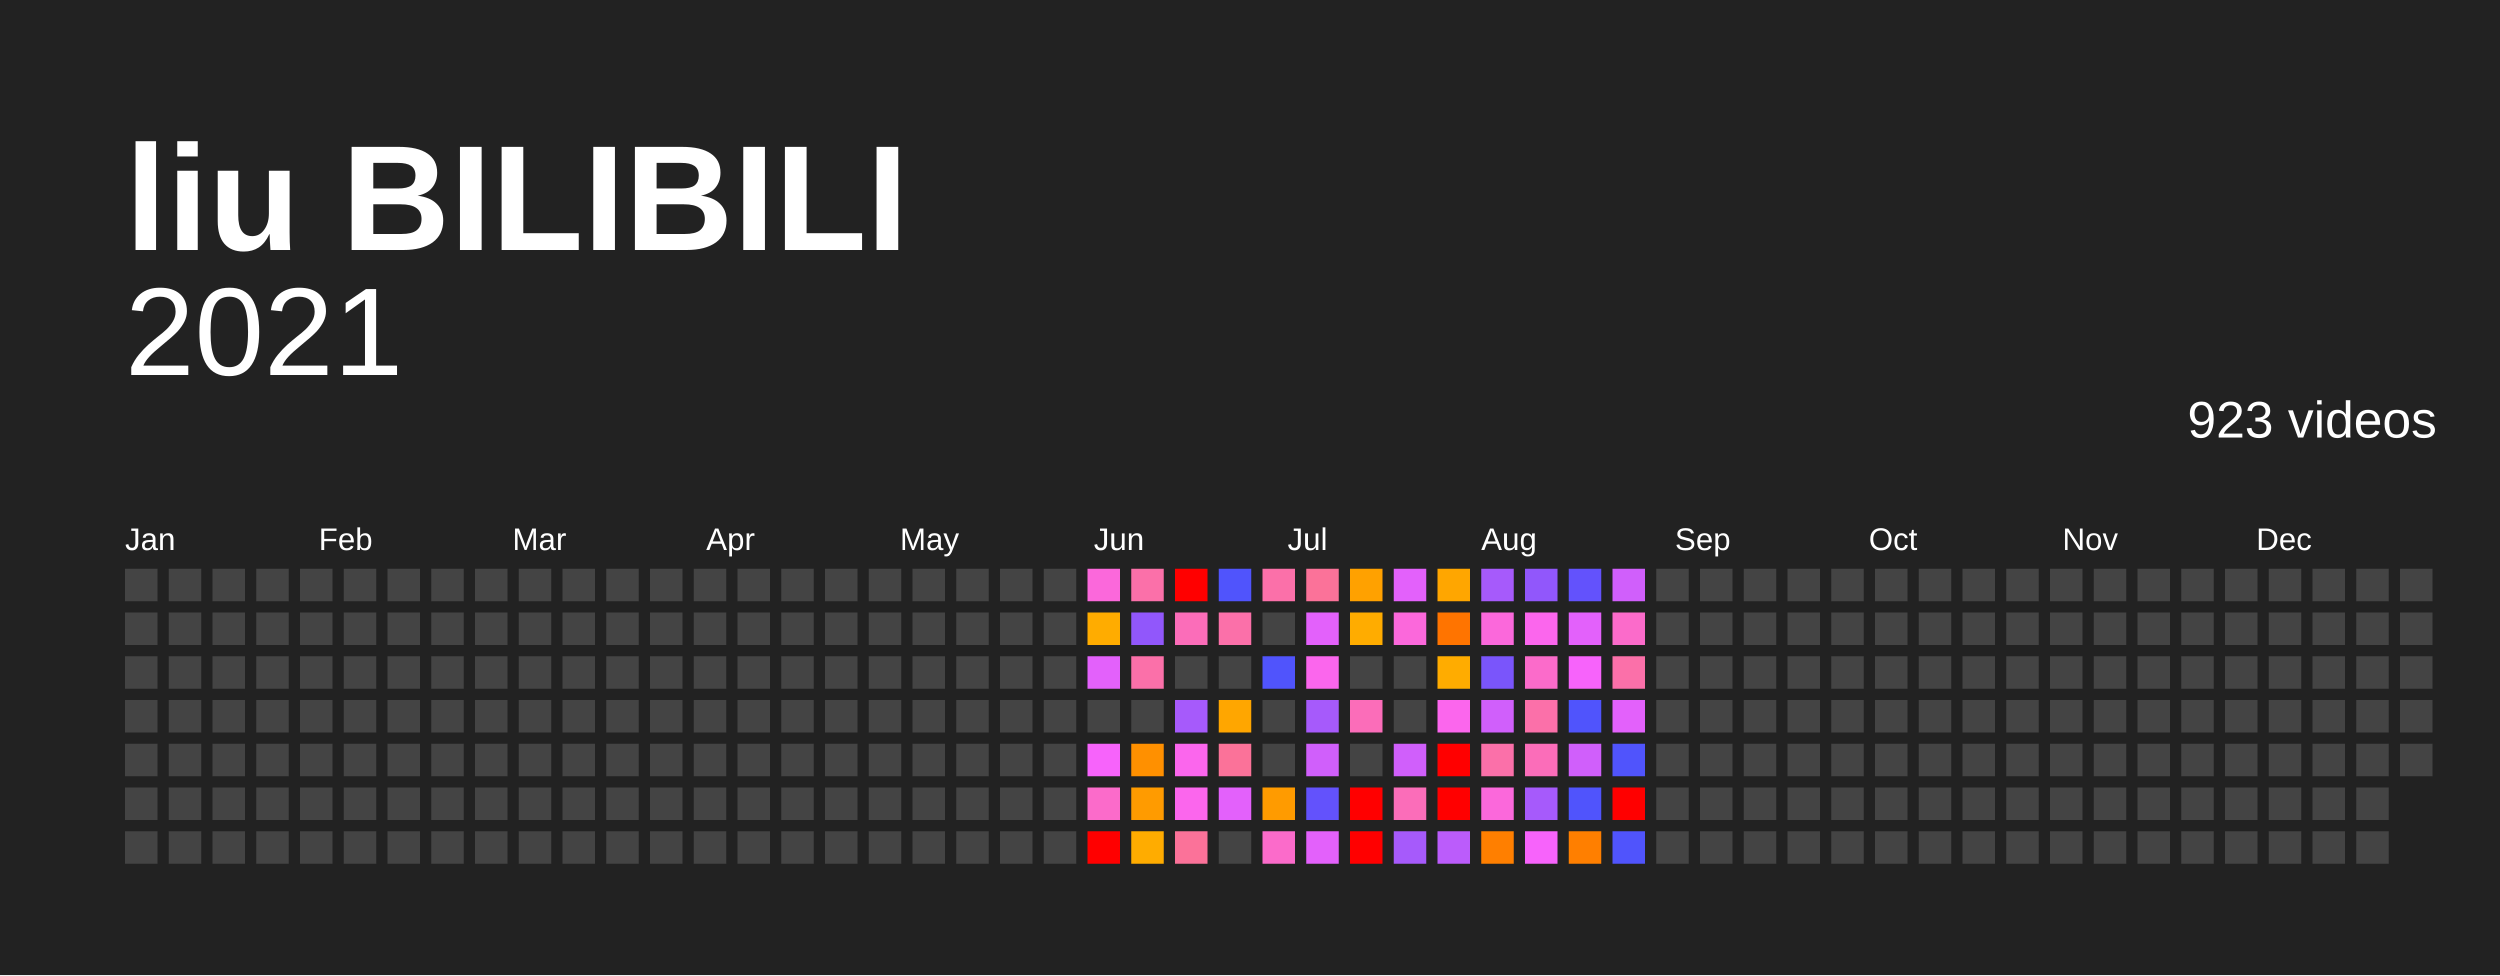
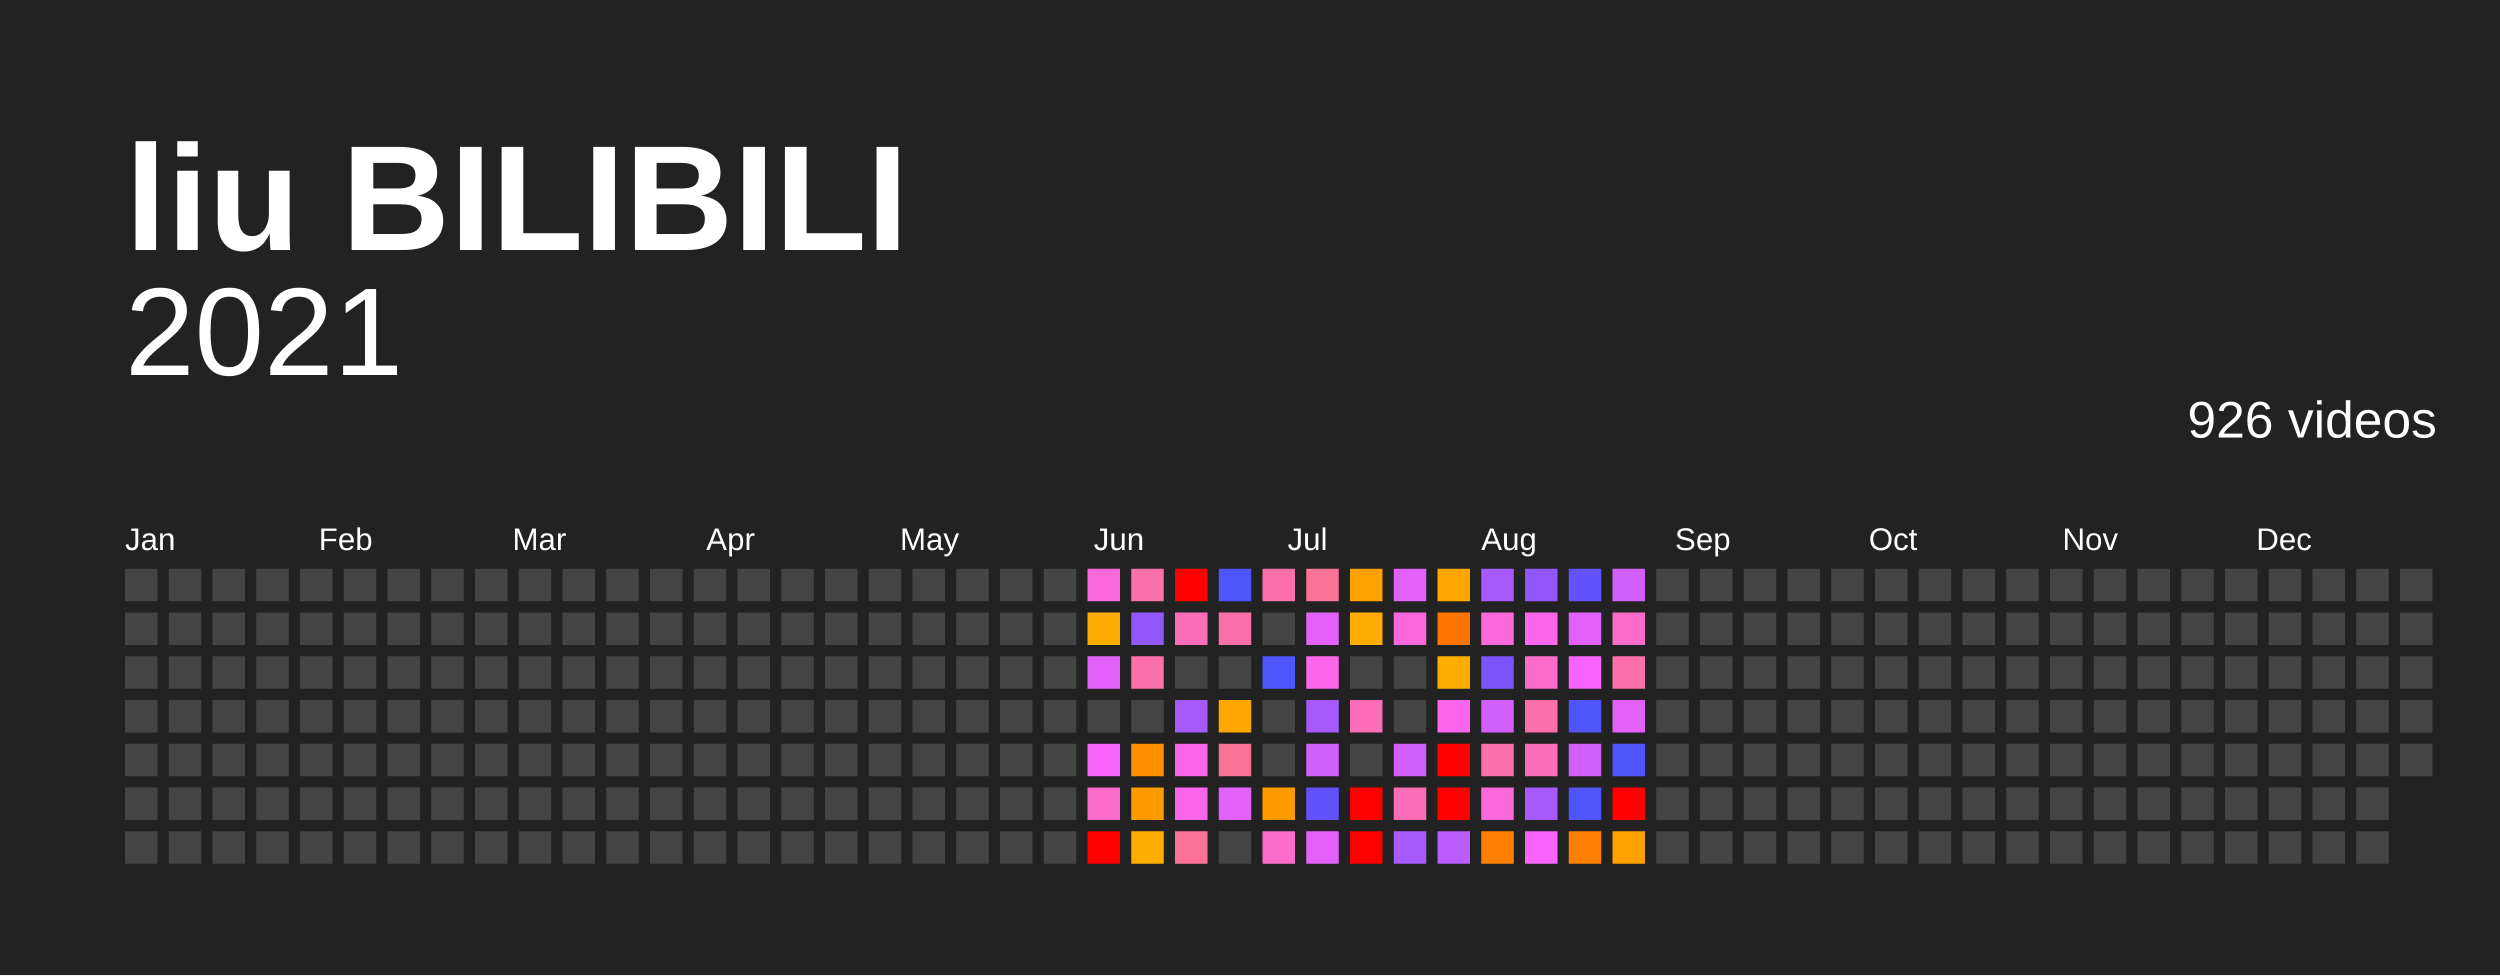
<svg xmlns="http://www.w3.org/2000/svg" baseProfile="full" height="78mm" version="1.1" viewBox="0,0,200,78" width="200mm">
  <defs />
  <rect fill="#222222" height="78" width="200" x="0" y="0" />
  <text fill="#FFFFFF" style="font-size:12px; font-family:Arial; font-weight:bold;" x="10" y="20">liu BILIBILI</text>
  <text alignment-baseline="hanging" fill="#FFFFFF" style="font-size:10.0px; font-family:Arial;" x="10" y="30">2021</text>
-   <text alignment-baseline="hanging" fill="#FFFFFF" style="font-size:4.125px; font-family:Arial;" x="175" y="35">923 videos</text>
+   <text alignment-baseline="hanging" fill="#FFFFFF" style="font-size:4.125px; font-family:Arial;" x="175" y="35">926 videos</text>
  <text fill="#FFFFFF" style="font-size:2.5px; font-family:Arial" x="10.0" y="44">Jan</text>
  <text fill="#FFFFFF" style="font-size:2.5px; font-family:Arial" x="25.5" y="44">Feb</text>
  <text fill="#FFFFFF" style="font-size:2.5px; font-family:Arial" x="41.0" y="44">Mar</text>
  <text fill="#FFFFFF" style="font-size:2.5px; font-family:Arial" x="56.5" y="44">Apr</text>
  <text fill="#FFFFFF" style="font-size:2.5px; font-family:Arial" x="72.0" y="44">May</text>
  <text fill="#FFFFFF" style="font-size:2.5px; font-family:Arial" x="87.5" y="44">Jun</text>
  <text fill="#FFFFFF" style="font-size:2.5px; font-family:Arial" x="103.0" y="44">Jul</text>
  <text fill="#FFFFFF" style="font-size:2.5px; font-family:Arial" x="118.5" y="44">Aug</text>
  <text fill="#FFFFFF" style="font-size:2.5px; font-family:Arial" x="134.0" y="44">Sep</text>
  <text fill="#FFFFFF" style="font-size:2.5px; font-family:Arial" x="149.5" y="44">Oct</text>
  <text fill="#FFFFFF" style="font-size:2.5px; font-family:Arial" x="165.0" y="44">Nov</text>
  <text fill="#FFFFFF" style="font-size:2.5px; font-family:Arial" x="180.5" y="44">Dec</text>
  <rect fill="#444444" height="2.6" width="2.6" x="10.0" y="45.5" />
  <rect fill="#444444" height="2.6" width="2.6" x="10.0" y="49.0" />
  <rect fill="#444444" height="2.6" width="2.6" x="10.0" y="52.5" />
  <rect fill="#444444" height="2.6" width="2.6" x="10.0" y="56.0" />
  <rect fill="#444444" height="2.6" width="2.6" x="10.0" y="59.5" />
  <rect fill="#444444" height="2.6" width="2.6" x="10.0" y="63.0" />
  <rect fill="#444444" height="2.6" width="2.6" x="10.0" y="66.5" />
  <rect fill="#444444" height="2.6" width="2.6" x="13.5" y="45.5" />
  <rect fill="#444444" height="2.6" width="2.6" x="13.5" y="49.0" />
  <rect fill="#444444" height="2.6" width="2.6" x="13.5" y="52.5" />
  <rect fill="#444444" height="2.6" width="2.6" x="13.5" y="56.0" />
  <rect fill="#444444" height="2.6" width="2.6" x="13.5" y="59.5" />
  <rect fill="#444444" height="2.6" width="2.6" x="13.5" y="63.0" />
  <rect fill="#444444" height="2.6" width="2.6" x="13.5" y="66.5" />
  <rect fill="#444444" height="2.6" width="2.6" x="17.0" y="45.5" />
  <rect fill="#444444" height="2.6" width="2.6" x="17.0" y="49.0" />
  <rect fill="#444444" height="2.6" width="2.6" x="17.0" y="52.5" />
  <rect fill="#444444" height="2.6" width="2.6" x="17.0" y="56.0" />
  <rect fill="#444444" height="2.6" width="2.6" x="17.0" y="59.5" />
  <rect fill="#444444" height="2.6" width="2.6" x="17.0" y="63.0" />
  <rect fill="#444444" height="2.6" width="2.6" x="17.0" y="66.5" />
  <rect fill="#444444" height="2.6" width="2.6" x="20.5" y="45.5" />
  <rect fill="#444444" height="2.6" width="2.6" x="20.5" y="49.0" />
  <rect fill="#444444" height="2.6" width="2.6" x="20.5" y="52.5" />
  <rect fill="#444444" height="2.6" width="2.6" x="20.5" y="56.0" />
  <rect fill="#444444" height="2.6" width="2.6" x="20.5" y="59.5" />
  <rect fill="#444444" height="2.6" width="2.6" x="20.5" y="63.0" />
  <rect fill="#444444" height="2.6" width="2.6" x="20.5" y="66.5" />
  <rect fill="#444444" height="2.6" width="2.6" x="24.0" y="45.5" />
  <rect fill="#444444" height="2.6" width="2.6" x="24.0" y="49.0" />
  <rect fill="#444444" height="2.6" width="2.6" x="24.0" y="52.5" />
  <rect fill="#444444" height="2.6" width="2.6" x="24.0" y="56.0" />
  <rect fill="#444444" height="2.6" width="2.6" x="24.0" y="59.5" />
  <rect fill="#444444" height="2.6" width="2.6" x="24.0" y="63.0" />
  <rect fill="#444444" height="2.6" width="2.6" x="24.0" y="66.5" />
  <rect fill="#444444" height="2.6" width="2.6" x="27.5" y="45.5" />
  <rect fill="#444444" height="2.6" width="2.6" x="27.5" y="49.0" />
  <rect fill="#444444" height="2.6" width="2.6" x="27.5" y="52.5" />
  <rect fill="#444444" height="2.6" width="2.6" x="27.5" y="56.0" />
  <rect fill="#444444" height="2.6" width="2.6" x="27.5" y="59.5" />
  <rect fill="#444444" height="2.6" width="2.6" x="27.5" y="63.0" />
  <rect fill="#444444" height="2.6" width="2.6" x="27.5" y="66.5" />
  <rect fill="#444444" height="2.6" width="2.6" x="31.0" y="45.5" />
  <rect fill="#444444" height="2.6" width="2.6" x="31.0" y="49.0" />
  <rect fill="#444444" height="2.6" width="2.6" x="31.0" y="52.5" />
  <rect fill="#444444" height="2.6" width="2.6" x="31.0" y="56.0" />
  <rect fill="#444444" height="2.6" width="2.6" x="31.0" y="59.5" />
  <rect fill="#444444" height="2.6" width="2.6" x="31.0" y="63.0" />
  <rect fill="#444444" height="2.6" width="2.6" x="31.0" y="66.5" />
  <rect fill="#444444" height="2.6" width="2.6" x="34.5" y="45.5" />
  <rect fill="#444444" height="2.6" width="2.6" x="34.5" y="49.0" />
  <rect fill="#444444" height="2.6" width="2.6" x="34.5" y="52.5" />
  <rect fill="#444444" height="2.6" width="2.6" x="34.5" y="56.0" />
  <rect fill="#444444" height="2.6" width="2.6" x="34.5" y="59.5" />
  <rect fill="#444444" height="2.6" width="2.6" x="34.5" y="63.0" />
  <rect fill="#444444" height="2.6" width="2.6" x="34.5" y="66.5" />
  <rect fill="#444444" height="2.6" width="2.6" x="38.0" y="45.5" />
  <rect fill="#444444" height="2.6" width="2.6" x="38.0" y="49.0" />
  <rect fill="#444444" height="2.6" width="2.6" x="38.0" y="52.5" />
  <rect fill="#444444" height="2.6" width="2.6" x="38.0" y="56.0" />
  <rect fill="#444444" height="2.6" width="2.6" x="38.0" y="59.5" />
  <rect fill="#444444" height="2.6" width="2.6" x="38.0" y="63.0" />
  <rect fill="#444444" height="2.6" width="2.6" x="38.0" y="66.5" />
  <rect fill="#444444" height="2.6" width="2.6" x="41.5" y="45.5" />
  <rect fill="#444444" height="2.6" width="2.6" x="41.5" y="49.0" />
  <rect fill="#444444" height="2.6" width="2.6" x="41.5" y="52.5" />
  <rect fill="#444444" height="2.6" width="2.6" x="41.5" y="56.0" />
  <rect fill="#444444" height="2.6" width="2.6" x="41.5" y="59.5" />
  <rect fill="#444444" height="2.6" width="2.6" x="41.5" y="63.0" />
  <rect fill="#444444" height="2.6" width="2.6" x="41.5" y="66.5" />
  <rect fill="#444444" height="2.6" width="2.6" x="45.0" y="45.5" />
  <rect fill="#444444" height="2.6" width="2.6" x="45.0" y="49.0" />
  <rect fill="#444444" height="2.6" width="2.6" x="45.0" y="52.5" />
  <rect fill="#444444" height="2.6" width="2.6" x="45.0" y="56.0" />
  <rect fill="#444444" height="2.6" width="2.6" x="45.0" y="59.5" />
  <rect fill="#444444" height="2.6" width="2.6" x="45.0" y="63.0" />
  <rect fill="#444444" height="2.6" width="2.6" x="45.0" y="66.5" />
  <rect fill="#444444" height="2.6" width="2.6" x="48.5" y="45.5" />
  <rect fill="#444444" height="2.6" width="2.6" x="48.5" y="49.0" />
  <rect fill="#444444" height="2.6" width="2.6" x="48.5" y="52.5" />
  <rect fill="#444444" height="2.6" width="2.6" x="48.5" y="56.0" />
  <rect fill="#444444" height="2.6" width="2.6" x="48.5" y="59.5" />
  <rect fill="#444444" height="2.6" width="2.6" x="48.5" y="63.0" />
  <rect fill="#444444" height="2.6" width="2.6" x="48.5" y="66.5" />
  <rect fill="#444444" height="2.6" width="2.6" x="52.0" y="45.5" />
  <rect fill="#444444" height="2.6" width="2.6" x="52.0" y="49.0" />
  <rect fill="#444444" height="2.6" width="2.6" x="52.0" y="52.5" />
  <rect fill="#444444" height="2.6" width="2.6" x="52.0" y="56.0" />
  <rect fill="#444444" height="2.6" width="2.6" x="52.0" y="59.5" />
  <rect fill="#444444" height="2.6" width="2.6" x="52.0" y="63.0" />
  <rect fill="#444444" height="2.6" width="2.6" x="52.0" y="66.5" />
  <rect fill="#444444" height="2.6" width="2.6" x="55.5" y="45.5" />
  <rect fill="#444444" height="2.6" width="2.6" x="55.5" y="49.0" />
  <rect fill="#444444" height="2.6" width="2.6" x="55.5" y="52.5" />
  <rect fill="#444444" height="2.6" width="2.6" x="55.5" y="56.0" />
  <rect fill="#444444" height="2.6" width="2.6" x="55.5" y="59.5" />
  <rect fill="#444444" height="2.6" width="2.6" x="55.5" y="63.0" />
  <rect fill="#444444" height="2.6" width="2.6" x="55.5" y="66.5" />
  <rect fill="#444444" height="2.6" width="2.6" x="59.0" y="45.5" />
  <rect fill="#444444" height="2.6" width="2.6" x="59.0" y="49.0" />
  <rect fill="#444444" height="2.6" width="2.6" x="59.0" y="52.5" />
  <rect fill="#444444" height="2.6" width="2.6" x="59.0" y="56.0" />
  <rect fill="#444444" height="2.6" width="2.6" x="59.0" y="59.5" />
  <rect fill="#444444" height="2.6" width="2.6" x="59.0" y="63.0" />
  <rect fill="#444444" height="2.6" width="2.6" x="59.0" y="66.5" />
  <rect fill="#444444" height="2.6" width="2.6" x="62.5" y="45.5" />
  <rect fill="#444444" height="2.6" width="2.6" x="62.5" y="49.0" />
  <rect fill="#444444" height="2.6" width="2.6" x="62.5" y="52.5" />
  <rect fill="#444444" height="2.6" width="2.6" x="62.5" y="56.0" />
  <rect fill="#444444" height="2.6" width="2.6" x="62.5" y="59.5" />
  <rect fill="#444444" height="2.6" width="2.6" x="62.5" y="63.0" />
  <rect fill="#444444" height="2.6" width="2.6" x="62.5" y="66.5" />
  <rect fill="#444444" height="2.6" width="2.6" x="66.0" y="45.5" />
  <rect fill="#444444" height="2.6" width="2.6" x="66.0" y="49.0" />
  <rect fill="#444444" height="2.6" width="2.6" x="66.0" y="52.5" />
  <rect fill="#444444" height="2.6" width="2.6" x="66.0" y="56.0" />
  <rect fill="#444444" height="2.6" width="2.6" x="66.0" y="59.5" />
  <rect fill="#444444" height="2.6" width="2.6" x="66.0" y="63.0" />
  <rect fill="#444444" height="2.6" width="2.6" x="66.0" y="66.5" />
  <rect fill="#444444" height="2.6" width="2.6" x="69.5" y="45.5" />
  <rect fill="#444444" height="2.6" width="2.6" x="69.5" y="49.0" />
  <rect fill="#444444" height="2.6" width="2.6" x="69.5" y="52.5" />
  <rect fill="#444444" height="2.6" width="2.6" x="69.5" y="56.0" />
  <rect fill="#444444" height="2.6" width="2.6" x="69.5" y="59.5" />
  <rect fill="#444444" height="2.6" width="2.6" x="69.5" y="63.0" />
  <rect fill="#444444" height="2.6" width="2.6" x="69.5" y="66.5" />
  <rect fill="#444444" height="2.6" width="2.6" x="73.0" y="45.5" />
  <rect fill="#444444" height="2.6" width="2.6" x="73.0" y="49.0" />
  <rect fill="#444444" height="2.6" width="2.6" x="73.0" y="52.5" />
  <rect fill="#444444" height="2.6" width="2.6" x="73.0" y="56.0" />
  <rect fill="#444444" height="2.6" width="2.6" x="73.0" y="59.5" />
  <rect fill="#444444" height="2.6" width="2.6" x="73.0" y="63.0" />
  <rect fill="#444444" height="2.6" width="2.6" x="73.0" y="66.5" />
  <rect fill="#444444" height="2.6" width="2.6" x="76.5" y="45.5" />
  <rect fill="#444444" height="2.6" width="2.6" x="76.5" y="49.0" />
  <rect fill="#444444" height="2.6" width="2.6" x="76.5" y="52.5" />
  <rect fill="#444444" height="2.6" width="2.6" x="76.5" y="56.0" />
  <rect fill="#444444" height="2.6" width="2.6" x="76.5" y="59.5" />
  <rect fill="#444444" height="2.6" width="2.6" x="76.5" y="63.0" />
  <rect fill="#444444" height="2.6" width="2.6" x="76.5" y="66.5" />
  <rect fill="#444444" height="2.6" width="2.6" x="80.0" y="45.5" />
  <rect fill="#444444" height="2.6" width="2.6" x="80.0" y="49.0" />
  <rect fill="#444444" height="2.6" width="2.6" x="80.0" y="52.5" />
  <rect fill="#444444" height="2.6" width="2.6" x="80.0" y="56.0" />
  <rect fill="#444444" height="2.6" width="2.6" x="80.0" y="59.5" />
  <rect fill="#444444" height="2.6" width="2.6" x="80.0" y="63.0" />
  <rect fill="#444444" height="2.6" width="2.6" x="80.0" y="66.5" />
  <rect fill="#444444" height="2.6" width="2.6" x="83.5" y="45.5" />
  <rect fill="#444444" height="2.6" width="2.6" x="83.5" y="49.0" />
  <rect fill="#444444" height="2.6" width="2.6" x="83.5" y="52.5" />
  <rect fill="#444444" height="2.6" width="2.6" x="83.5" y="56.0" />
  <rect fill="#444444" height="2.6" width="2.6" x="83.5" y="59.5" />
  <rect fill="#444444" height="2.6" width="2.6" x="83.5" y="63.0" />
  <rect fill="#444444" height="2.6" width="2.6" x="83.5" y="66.5" />
  <rect fill="#fb68db" height="2.6" width="2.6" x="87.0" y="45.5" />
  <rect fill="#ffac00" height="2.6" width="2.6" x="87.0" y="49.0" />
  <rect fill="#e361fb" height="2.6" width="2.6" x="87.0" y="52.5" />
  <rect fill="#444444" height="2.6" width="2.6" x="87.0" y="56.0" />
  <rect fill="#f763fb" height="2.6" width="2.6" x="87.0" y="59.5" />
  <rect fill="#fb6bca" height="2.6" width="2.6" x="87.0" y="63.0" />
  <rect fill="red" height="2.6" width="2.6" x="87.0" y="66.5" />
  <rect fill="#fb70a9" height="2.6" width="2.6" x="90.5" y="45.5" />
  <rect fill="#9157fb" height="2.6" width="2.6" x="90.5" y="49.0" />
  <rect fill="#fb70a9" height="2.6" width="2.6" x="90.5" y="52.5" />
  <rect fill="#444444" height="2.6" width="2.6" x="90.5" y="56.0" />
  <rect fill="#ff9000" height="2.6" width="2.6" x="90.5" y="59.5" />
  <rect fill="#ff9b00" height="2.6" width="2.6" x="90.5" y="63.0" />
  <rect fill="#ffac00" height="2.6" width="2.6" x="90.5" y="66.5" />
  <rect fill="red" height="2.6" width="2.6" x="94.0" y="45.5" />
  <rect fill="#fb6db9" height="2.6" width="2.6" x="94.0" y="49.0" />
  <rect fill="#444444" height="2.6" width="2.6" x="94.0" y="52.5" />
  <rect fill="#a65afb" height="2.6" width="2.6" x="94.0" y="56.0" />
  <rect fill="#fb66ed" height="2.6" width="2.6" x="94.0" y="59.5" />
  <rect fill="#fb66ed" height="2.6" width="2.6" x="94.0" y="63.0" />
  <rect fill="#fb7299" height="2.6" width="2.6" x="94.0" y="66.5" />
  <rect fill="#5054fc" height="2.6" width="2.6" x="97.5" y="45.5" />
  <rect fill="#fb70a9" height="2.6" width="2.6" x="97.5" y="49.0" />
  <rect fill="#444444" height="2.6" width="2.6" x="97.5" y="52.5" />
  <rect fill="#ffa600" height="2.6" width="2.6" x="97.5" y="56.0" />
  <rect fill="#fb7299" height="2.6" width="2.6" x="97.5" y="59.5" />
  <rect fill="#e361fb" height="2.6" width="2.6" x="97.5" y="63.0" />
  <rect fill="#444444" height="2.6" width="2.6" x="97.5" y="66.5" />
  <rect fill="#fb70a9" height="2.6" width="2.6" x="101.0" y="45.5" />
  <rect fill="#444444" height="2.6" width="2.6" x="101.0" y="49.0" />
  <rect fill="#5054fc" height="2.6" width="2.6" x="101.0" y="52.5" />
  <rect fill="#444444" height="2.6" width="2.6" x="101.0" y="56.0" />
  <rect fill="#444444" height="2.6" width="2.6" x="101.0" y="59.5" />
  <rect fill="#ff9b00" height="2.6" width="2.6" x="101.0" y="63.0" />
  <rect fill="#fb6bca" height="2.6" width="2.6" x="101.0" y="66.5" />
  <rect fill="#fb7299" height="2.6" width="2.6" x="104.5" y="45.5" />
  <rect fill="#e361fb" height="2.6" width="2.6" x="104.5" y="49.0" />
  <rect fill="#fb66ed" height="2.6" width="2.6" x="104.5" y="52.5" />
  <rect fill="#a65afb" height="2.6" width="2.6" x="104.5" y="56.0" />
  <rect fill="#d05ffb" height="2.6" width="2.6" x="104.5" y="59.5" />
  <rect fill="#6352fc" height="2.6" width="2.6" x="104.5" y="63.0" />
  <rect fill="#e361fb" height="2.6" width="2.6" x="104.5" y="66.5" />
  <rect fill="#ffa100" height="2.6" width="2.6" x="108.0" y="45.5" />
  <rect fill="#ffac00" height="2.6" width="2.6" x="108.0" y="49.0" />
  <rect fill="#444444" height="2.6" width="2.6" x="108.0" y="52.5" />
  <rect fill="#fb6db9" height="2.6" width="2.6" x="108.0" y="56.0" />
  <rect fill="#444444" height="2.6" width="2.6" x="108.0" y="59.5" />
  <rect fill="red" height="2.6" width="2.6" x="108.0" y="63.0" />
  <rect fill="red" height="2.6" width="2.6" x="108.0" y="66.5" />
  <rect fill="#e361fb" height="2.6" width="2.6" x="111.5" y="45.5" />
  <rect fill="#fb68db" height="2.6" width="2.6" x="111.5" y="49.0" />
  <rect fill="#444444" height="2.6" width="2.6" x="111.5" y="52.5" />
  <rect fill="#444444" height="2.6" width="2.6" x="111.5" y="56.0" />
  <rect fill="#d05ffb" height="2.6" width="2.6" x="111.5" y="59.5" />
  <rect fill="#fb6db9" height="2.6" width="2.6" x="111.5" y="63.0" />
  <rect fill="#a65afb" height="2.6" width="2.6" x="111.5" y="66.5" />
  <rect fill="#ffa600" height="2.6" width="2.6" x="115.0" y="45.5" />
  <rect fill="#ff7400" height="2.6" width="2.6" x="115.0" y="49.0" />
  <rect fill="#ffac00" height="2.6" width="2.6" x="115.0" y="52.5" />
  <rect fill="#fb66ed" height="2.6" width="2.6" x="115.0" y="56.0" />
  <rect fill="red" height="2.6" width="2.6" x="115.0" y="59.5" />
  <rect fill="red" height="2.6" width="2.6" x="115.0" y="63.0" />
  <rect fill="#bb5cfb" height="2.6" width="2.6" x="115.0" y="66.5" />
  <rect fill="#a65afb" height="2.6" width="2.6" x="118.5" y="45.5" />
  <rect fill="#fb68db" height="2.6" width="2.6" x="118.5" y="49.0" />
  <rect fill="#7a55fb" height="2.6" width="2.6" x="118.5" y="52.5" />
  <rect fill="#d05ffb" height="2.6" width="2.6" x="118.5" y="56.0" />
  <rect fill="#fb70a9" height="2.6" width="2.6" x="118.5" y="59.5" />
  <rect fill="#fb68db" height="2.6" width="2.6" x="118.5" y="63.0" />
  <rect fill="#ff7f00" height="2.6" width="2.6" x="118.5" y="66.5" />
  <rect fill="#9157fb" height="2.6" width="2.6" x="122.0" y="45.5" />
  <rect fill="#fb66ed" height="2.6" width="2.6" x="122.0" y="49.0" />
  <rect fill="#fb6bca" height="2.6" width="2.6" x="122.0" y="52.5" />
  <rect fill="#fb70a9" height="2.6" width="2.6" x="122.0" y="56.0" />
  <rect fill="#fb6db9" height="2.6" width="2.6" x="122.0" y="59.5" />
  <rect fill="#a65afb" height="2.6" width="2.6" x="122.0" y="63.0" />
  <rect fill="#f763fb" height="2.6" width="2.6" x="122.0" y="66.5" />
  <rect fill="#6352fc" height="2.6" width="2.6" x="125.5" y="45.5" />
  <rect fill="#e361fb" height="2.6" width="2.6" x="125.5" y="49.0" />
  <rect fill="#f763fb" height="2.6" width="2.6" x="125.5" y="52.5" />
  <rect fill="#5054fc" height="2.6" width="2.6" x="125.5" y="56.0" />
  <rect fill="#d05ffb" height="2.6" width="2.6" x="125.5" y="59.5" />
  <rect fill="#5054fc" height="2.6" width="2.6" x="125.5" y="63.0" />
  <rect fill="#ff7f00" height="2.6" width="2.6" x="125.5" y="66.5" />
  <rect fill="#d05ffb" height="2.6" width="2.6" x="129.0" y="45.5" />
  <rect fill="#fb6bca" height="2.6" width="2.6" x="129.0" y="49.0" />
  <rect fill="#fb70a9" height="2.6" width="2.6" x="129.0" y="52.5" />
  <rect fill="#e361fb" height="2.6" width="2.6" x="129.0" y="56.0" />
  <rect fill="#5054fc" height="2.6" width="2.6" x="129.0" y="59.5" />
  <rect fill="red" height="2.6" width="2.6" x="129.0" y="63.0" />
-   <rect fill="#5054fc" height="2.6" width="2.6" x="129.0" y="66.5" />
+   <rect fill="#ffa100" height="2.6" width="2.6" x="129.0" y="66.5" />
  <rect fill="#444444" height="2.6" width="2.6" x="132.5" y="45.5" />
  <rect fill="#444444" height="2.6" width="2.6" x="132.5" y="49.0" />
  <rect fill="#444444" height="2.6" width="2.6" x="132.5" y="52.5" />
  <rect fill="#444444" height="2.6" width="2.6" x="132.5" y="56.0" />
  <rect fill="#444444" height="2.6" width="2.6" x="132.5" y="59.5" />
  <rect fill="#444444" height="2.6" width="2.6" x="132.5" y="63.0" />
  <rect fill="#444444" height="2.6" width="2.6" x="132.5" y="66.5" />
  <rect fill="#444444" height="2.6" width="2.6" x="136.0" y="45.5" />
  <rect fill="#444444" height="2.6" width="2.6" x="136.0" y="49.0" />
  <rect fill="#444444" height="2.6" width="2.6" x="136.0" y="52.5" />
  <rect fill="#444444" height="2.6" width="2.6" x="136.0" y="56.0" />
  <rect fill="#444444" height="2.6" width="2.6" x="136.0" y="59.5" />
  <rect fill="#444444" height="2.6" width="2.6" x="136.0" y="63.0" />
  <rect fill="#444444" height="2.6" width="2.6" x="136.0" y="66.5" />
  <rect fill="#444444" height="2.6" width="2.6" x="139.5" y="45.5" />
  <rect fill="#444444" height="2.6" width="2.6" x="139.5" y="49.0" />
  <rect fill="#444444" height="2.6" width="2.6" x="139.5" y="52.5" />
  <rect fill="#444444" height="2.6" width="2.6" x="139.5" y="56.0" />
  <rect fill="#444444" height="2.6" width="2.6" x="139.5" y="59.5" />
  <rect fill="#444444" height="2.6" width="2.6" x="139.5" y="63.0" />
  <rect fill="#444444" height="2.6" width="2.6" x="139.5" y="66.5" />
  <rect fill="#444444" height="2.6" width="2.6" x="143.0" y="45.5" />
  <rect fill="#444444" height="2.6" width="2.6" x="143.0" y="49.0" />
  <rect fill="#444444" height="2.6" width="2.6" x="143.0" y="52.5" />
  <rect fill="#444444" height="2.6" width="2.6" x="143.0" y="56.0" />
  <rect fill="#444444" height="2.6" width="2.6" x="143.0" y="59.5" />
  <rect fill="#444444" height="2.6" width="2.6" x="143.0" y="63.0" />
  <rect fill="#444444" height="2.6" width="2.6" x="143.0" y="66.5" />
  <rect fill="#444444" height="2.6" width="2.6" x="146.5" y="45.5" />
  <rect fill="#444444" height="2.6" width="2.6" x="146.5" y="49.0" />
  <rect fill="#444444" height="2.6" width="2.6" x="146.5" y="52.5" />
  <rect fill="#444444" height="2.6" width="2.6" x="146.5" y="56.0" />
  <rect fill="#444444" height="2.6" width="2.6" x="146.5" y="59.5" />
  <rect fill="#444444" height="2.6" width="2.6" x="146.5" y="63.0" />
  <rect fill="#444444" height="2.6" width="2.6" x="146.5" y="66.5" />
  <rect fill="#444444" height="2.6" width="2.6" x="150.0" y="45.5" />
  <rect fill="#444444" height="2.6" width="2.6" x="150.0" y="49.0" />
  <rect fill="#444444" height="2.6" width="2.6" x="150.0" y="52.5" />
  <rect fill="#444444" height="2.6" width="2.6" x="150.0" y="56.0" />
  <rect fill="#444444" height="2.6" width="2.6" x="150.0" y="59.5" />
  <rect fill="#444444" height="2.6" width="2.6" x="150.0" y="63.0" />
  <rect fill="#444444" height="2.6" width="2.6" x="150.0" y="66.5" />
  <rect fill="#444444" height="2.6" width="2.6" x="153.5" y="45.5" />
  <rect fill="#444444" height="2.6" width="2.6" x="153.5" y="49.0" />
  <rect fill="#444444" height="2.6" width="2.6" x="153.5" y="52.5" />
  <rect fill="#444444" height="2.6" width="2.6" x="153.5" y="56.0" />
  <rect fill="#444444" height="2.6" width="2.6" x="153.5" y="59.5" />
  <rect fill="#444444" height="2.6" width="2.6" x="153.5" y="63.0" />
  <rect fill="#444444" height="2.6" width="2.6" x="153.5" y="66.5" />
  <rect fill="#444444" height="2.6" width="2.6" x="157.0" y="45.5" />
  <rect fill="#444444" height="2.6" width="2.6" x="157.0" y="49.0" />
  <rect fill="#444444" height="2.6" width="2.6" x="157.0" y="52.5" />
  <rect fill="#444444" height="2.6" width="2.6" x="157.0" y="56.0" />
  <rect fill="#444444" height="2.6" width="2.6" x="157.0" y="59.5" />
  <rect fill="#444444" height="2.6" width="2.6" x="157.0" y="63.0" />
  <rect fill="#444444" height="2.6" width="2.6" x="157.0" y="66.5" />
  <rect fill="#444444" height="2.6" width="2.6" x="160.5" y="45.5" />
  <rect fill="#444444" height="2.6" width="2.6" x="160.5" y="49.0" />
  <rect fill="#444444" height="2.6" width="2.6" x="160.5" y="52.5" />
  <rect fill="#444444" height="2.6" width="2.6" x="160.5" y="56.0" />
  <rect fill="#444444" height="2.6" width="2.6" x="160.5" y="59.5" />
  <rect fill="#444444" height="2.6" width="2.6" x="160.5" y="63.0" />
  <rect fill="#444444" height="2.6" width="2.6" x="160.5" y="66.5" />
  <rect fill="#444444" height="2.6" width="2.6" x="164.0" y="45.5" />
  <rect fill="#444444" height="2.6" width="2.6" x="164.0" y="49.0" />
  <rect fill="#444444" height="2.6" width="2.6" x="164.0" y="52.5" />
  <rect fill="#444444" height="2.6" width="2.6" x="164.0" y="56.0" />
  <rect fill="#444444" height="2.6" width="2.6" x="164.0" y="59.5" />
  <rect fill="#444444" height="2.6" width="2.6" x="164.0" y="63.0" />
  <rect fill="#444444" height="2.6" width="2.6" x="164.0" y="66.5" />
  <rect fill="#444444" height="2.6" width="2.6" x="167.5" y="45.5" />
  <rect fill="#444444" height="2.6" width="2.6" x="167.5" y="49.0" />
  <rect fill="#444444" height="2.6" width="2.6" x="167.5" y="52.5" />
  <rect fill="#444444" height="2.6" width="2.6" x="167.5" y="56.0" />
  <rect fill="#444444" height="2.6" width="2.6" x="167.5" y="59.5" />
  <rect fill="#444444" height="2.6" width="2.6" x="167.5" y="63.0" />
  <rect fill="#444444" height="2.6" width="2.6" x="167.5" y="66.5" />
  <rect fill="#444444" height="2.6" width="2.6" x="171.0" y="45.5" />
  <rect fill="#444444" height="2.6" width="2.6" x="171.0" y="49.0" />
  <rect fill="#444444" height="2.6" width="2.6" x="171.0" y="52.5" />
  <rect fill="#444444" height="2.6" width="2.6" x="171.0" y="56.0" />
  <rect fill="#444444" height="2.6" width="2.6" x="171.0" y="59.5" />
  <rect fill="#444444" height="2.6" width="2.6" x="171.0" y="63.0" />
  <rect fill="#444444" height="2.6" width="2.6" x="171.0" y="66.5" />
  <rect fill="#444444" height="2.6" width="2.6" x="174.5" y="45.5" />
  <rect fill="#444444" height="2.6" width="2.6" x="174.5" y="49.0" />
  <rect fill="#444444" height="2.6" width="2.6" x="174.5" y="52.5" />
  <rect fill="#444444" height="2.6" width="2.6" x="174.5" y="56.0" />
  <rect fill="#444444" height="2.6" width="2.6" x="174.5" y="59.5" />
  <rect fill="#444444" height="2.6" width="2.6" x="174.5" y="63.0" />
  <rect fill="#444444" height="2.6" width="2.6" x="174.5" y="66.5" />
  <rect fill="#444444" height="2.6" width="2.6" x="178.0" y="45.5" />
  <rect fill="#444444" height="2.6" width="2.6" x="178.0" y="49.0" />
  <rect fill="#444444" height="2.6" width="2.6" x="178.0" y="52.5" />
  <rect fill="#444444" height="2.6" width="2.6" x="178.0" y="56.0" />
  <rect fill="#444444" height="2.6" width="2.6" x="178.0" y="59.5" />
  <rect fill="#444444" height="2.6" width="2.6" x="178.0" y="63.0" />
  <rect fill="#444444" height="2.6" width="2.6" x="178.0" y="66.5" />
  <rect fill="#444444" height="2.6" width="2.6" x="181.5" y="45.5" />
  <rect fill="#444444" height="2.6" width="2.6" x="181.5" y="49.0" />
  <rect fill="#444444" height="2.6" width="2.6" x="181.5" y="52.5" />
  <rect fill="#444444" height="2.6" width="2.6" x="181.5" y="56.0" />
  <rect fill="#444444" height="2.6" width="2.6" x="181.5" y="59.5" />
  <rect fill="#444444" height="2.6" width="2.6" x="181.5" y="63.0" />
  <rect fill="#444444" height="2.6" width="2.6" x="181.5" y="66.5" />
  <rect fill="#444444" height="2.6" width="2.6" x="185.0" y="45.5" />
  <rect fill="#444444" height="2.6" width="2.6" x="185.0" y="49.0" />
  <rect fill="#444444" height="2.6" width="2.6" x="185.0" y="52.5" />
  <rect fill="#444444" height="2.6" width="2.6" x="185.0" y="56.0" />
  <rect fill="#444444" height="2.6" width="2.6" x="185.0" y="59.5" />
  <rect fill="#444444" height="2.6" width="2.6" x="185.0" y="63.0" />
  <rect fill="#444444" height="2.6" width="2.6" x="185.0" y="66.5" />
  <rect fill="#444444" height="2.6" width="2.6" x="188.5" y="45.5" />
  <rect fill="#444444" height="2.6" width="2.6" x="188.5" y="49.0" />
  <rect fill="#444444" height="2.6" width="2.6" x="188.5" y="52.5" />
  <rect fill="#444444" height="2.6" width="2.6" x="188.5" y="56.0" />
  <rect fill="#444444" height="2.6" width="2.6" x="188.5" y="59.5" />
  <rect fill="#444444" height="2.6" width="2.6" x="188.5" y="63.0" />
  <rect fill="#444444" height="2.6" width="2.6" x="188.5" y="66.5" />
  <rect fill="#444444" height="2.6" width="2.6" x="192.0" y="45.5" />
  <rect fill="#444444" height="2.6" width="2.6" x="192.0" y="49.0" />
  <rect fill="#444444" height="2.6" width="2.6" x="192.0" y="52.5" />
  <rect fill="#444444" height="2.6" width="2.6" x="192.0" y="56.0" />
  <rect fill="#444444" height="2.6" width="2.6" x="192.0" y="59.5" />
</svg>
